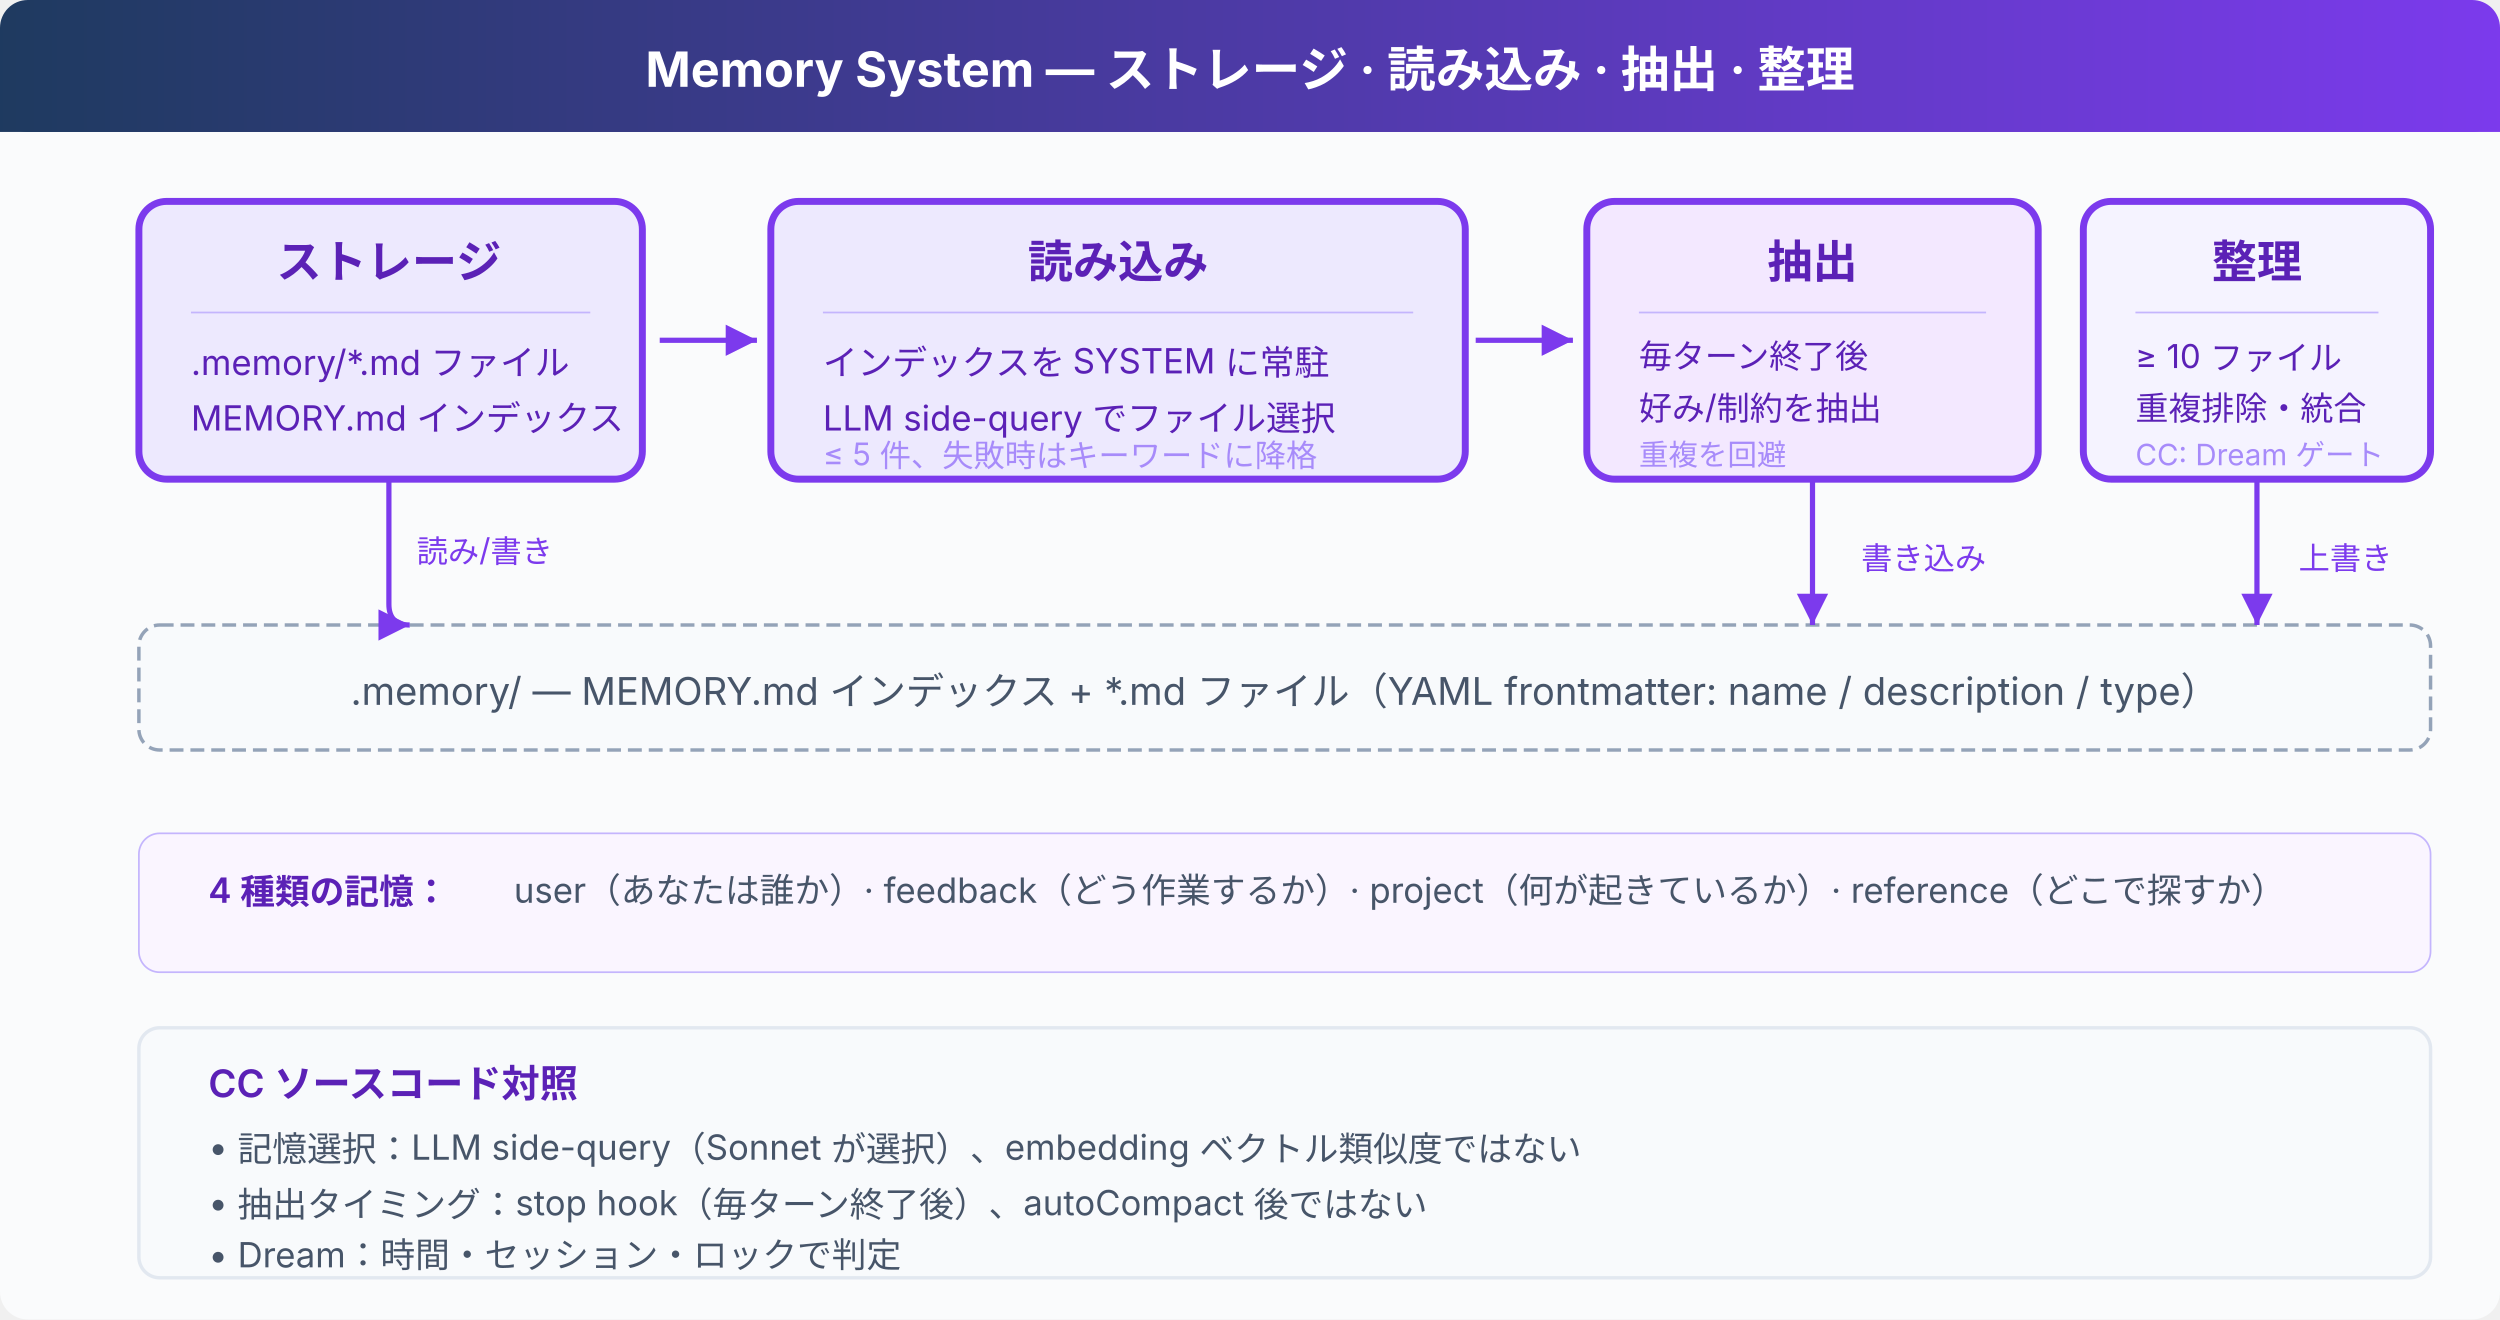
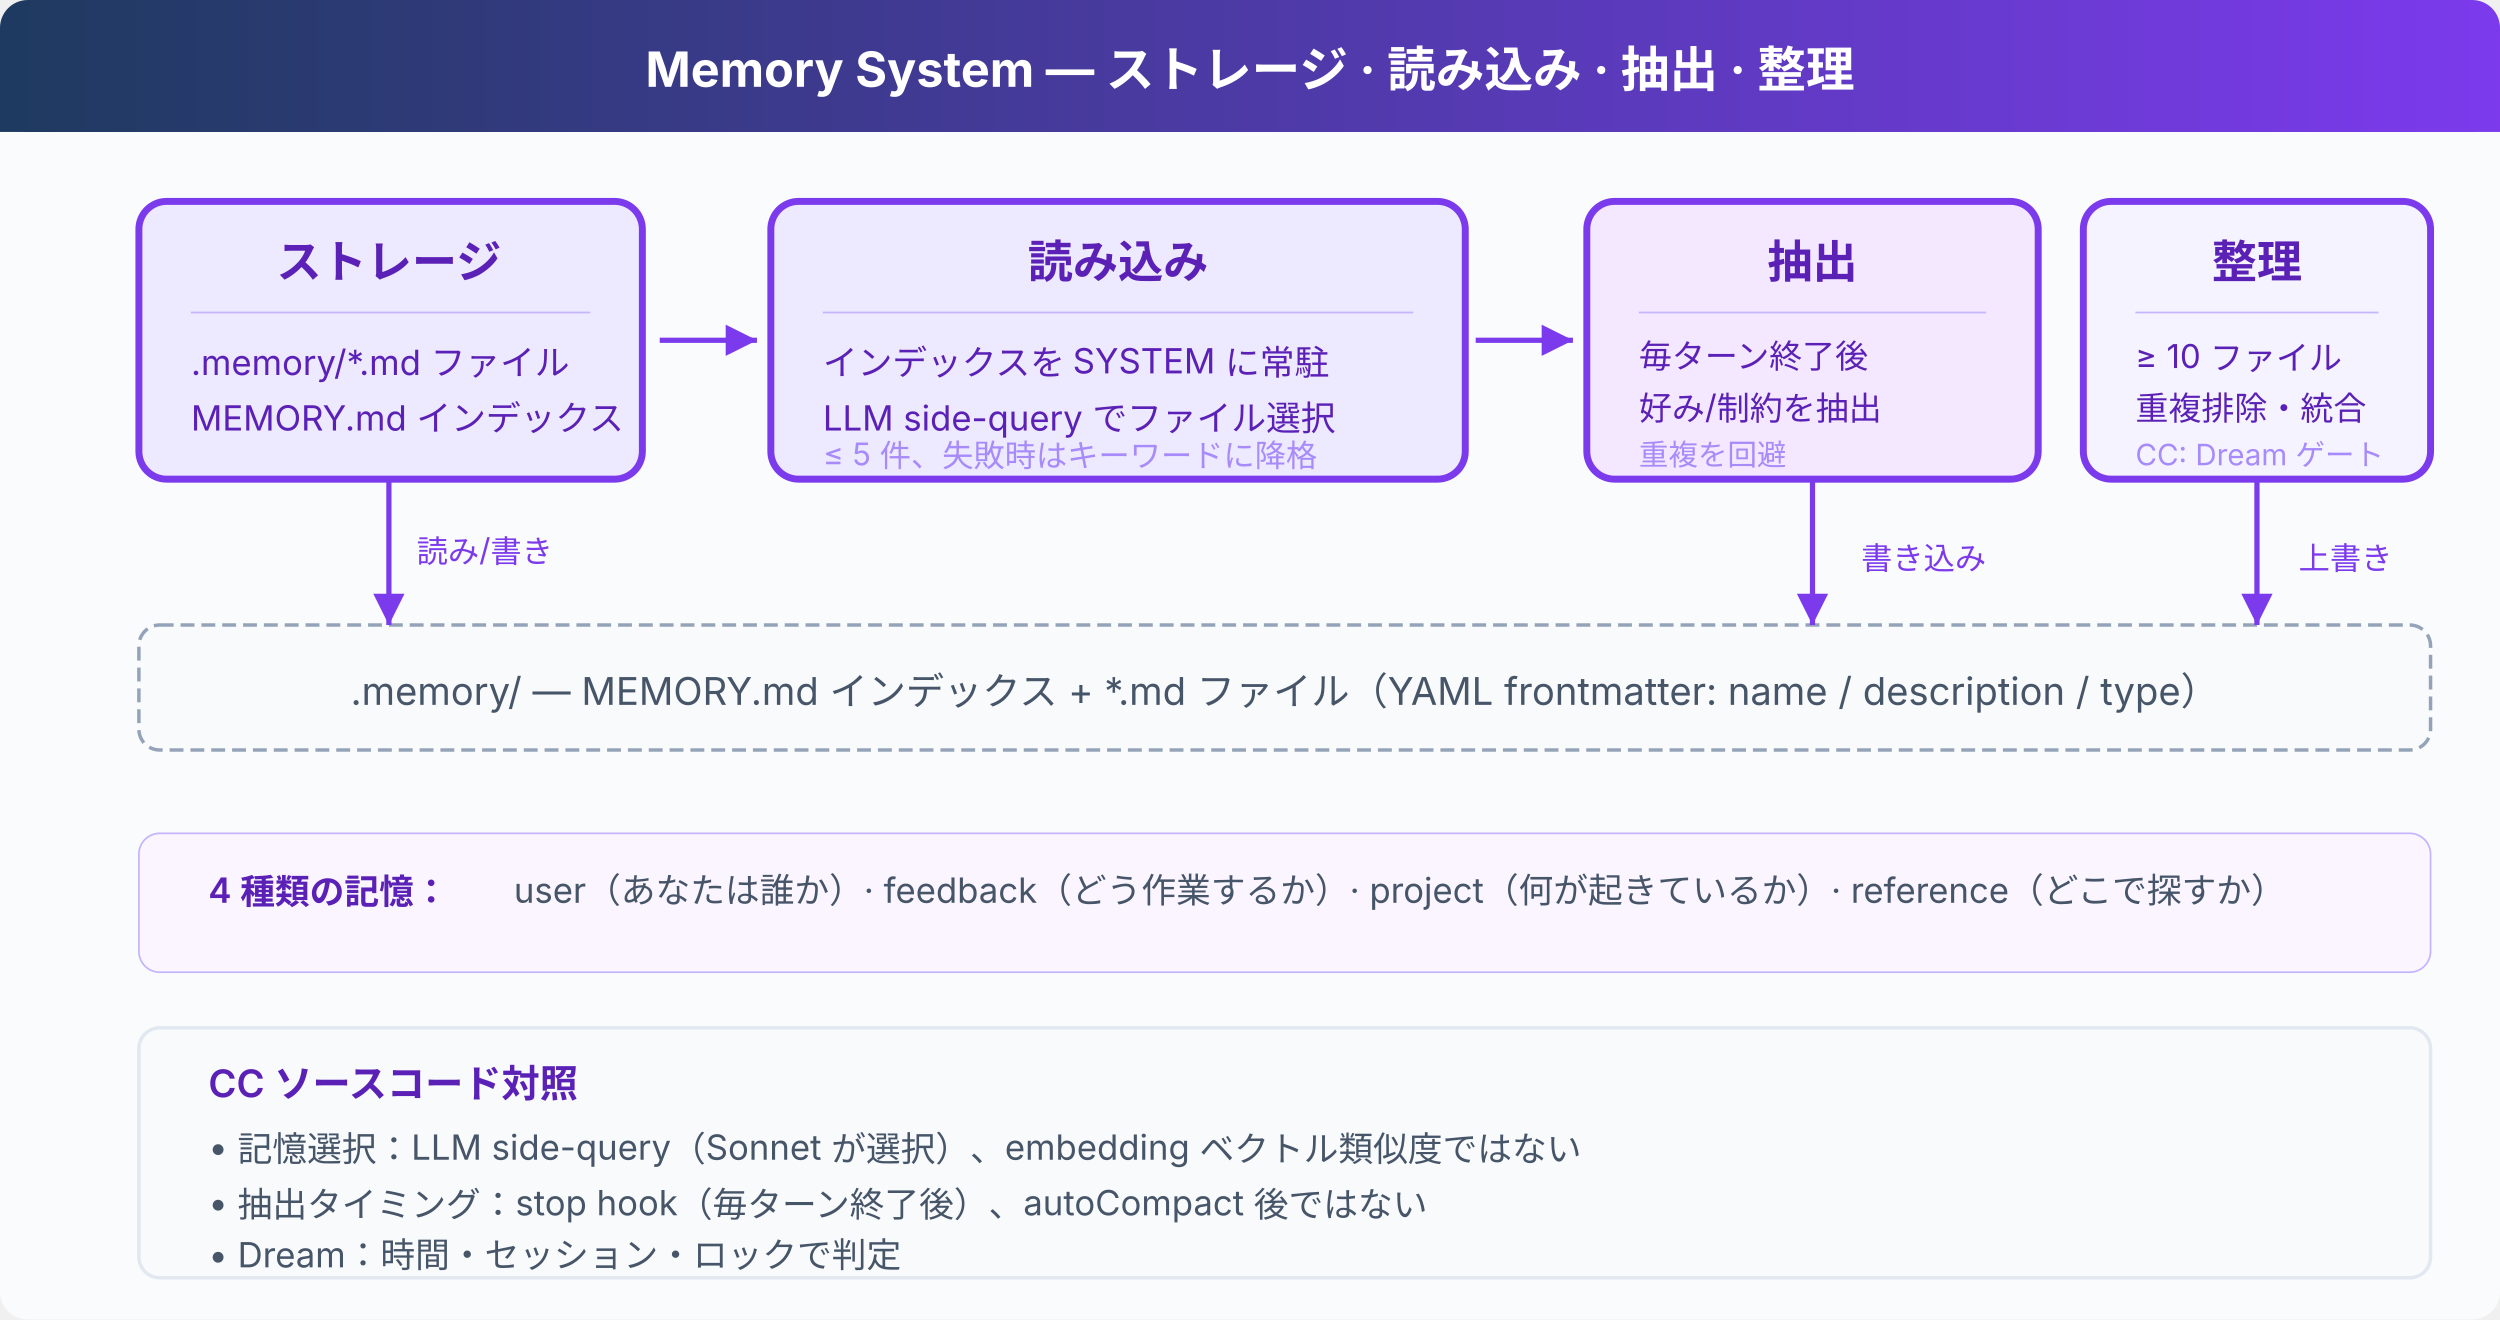
<svg xmlns="http://www.w3.org/2000/svg" viewBox="0 0 720 380" font-family="system-ui, -apple-system, sans-serif">
  <defs>
    <linearGradient id="header" x1="0" y1="0" x2="1" y2="0">
      <stop offset="0%" stop-color="#1e3a5f" />
      <stop offset="100%" stop-color="#7c3aed" />
    </linearGradient>
    <marker id="arrow" viewBox="0 0 10 10" refX="10" refY="5" markerWidth="6" markerHeight="6" orient="auto-start-reverse">
      <path d="M 0 0 L 10 5 L 0 10 z" fill="#7c3aed" />
    </marker>
  </defs>
  <rect width="720" height="380" fill="#fafbfc" rx="8" />
  <rect x="0" y="0" width="720" height="38" fill="url(#header)" rx="8" />
  <rect x="0" y="30" width="720" height="8" fill="url(#header)" />
  <text x="360" y="25" fill="#fff" font-size="14" font-weight="700" text-anchor="middle">Memory System — ストレージ · 読み込み · 抽出 · 整理</text>
  <rect x="40" y="58" width="145" height="80" rx="8" fill="#ede9fe" stroke="#7c3aed" stroke-width="2" />
  <text x="112" y="80" fill="#5b21b6" font-size="13" font-weight="700" text-anchor="middle">ストレージ</text>
  <line x1="55" y1="90" x2="170" y2="90" stroke="#c4b5fd" stroke-width="0.5" />
  <text x="55" y="108" fill="#5b21b6" font-size="10">.memory/*.md ファイル</text>
  <text x="55" y="124" fill="#5b21b6" font-size="10">MEMORY.md インデックス</text>
  <line x1="190" y1="98" x2="218" y2="98" stroke="#7c3aed" stroke-width="1.5" marker-end="url(#arrow)" />
  <rect x="222" y="58" width="200" height="80" rx="8" fill="#ede9fe" stroke="#7c3aed" stroke-width="2" />
  <text x="322" y="80" fill="#5b21b6" font-size="13" font-weight="700" text-anchor="middle">読み込み</text>
  <line x1="237" y1="90" x2="407" y2="90" stroke="#c4b5fd" stroke-width="0.5" />
  <text x="237" y="108" fill="#5b21b6" font-size="10">インデックスを SYSTEM に常駐</text>
  <text x="237" y="124" fill="#5b21b6" font-size="10">LLM side-query でファイル選択</text>
  <text x="237" y="134" fill="#a78bfa" font-size="9">≤ 5 件、失敗時はキーワードに降格</text>
  <line x1="425" y1="98" x2="453" y2="98" stroke="#7c3aed" stroke-width="1.5" marker-end="url(#arrow)" />
  <rect x="457" y="58" width="130" height="80" rx="8" fill="#f3e8ff" stroke="#7c3aed" stroke-width="2" />
  <text x="522" y="80" fill="#5b21b6" font-size="13" font-weight="700" text-anchor="middle">抽出</text>
  <line x1="472" y1="90" x2="572" y2="90" stroke="#c4b5fd" stroke-width="0.5" />
  <text x="472" y="106" fill="#5b21b6" font-size="9.5">毎ターン終了後</text>
  <text x="472" y="121" fill="#5b21b6" font-size="9.5">好み/制約を抽出</text>
  <text x="472" y="134" fill="#a78bfa" font-size="8.5">重複を回避</text>
  <rect x="600" y="58" width="100" height="80" rx="8" fill="#f5f3ff" stroke="#7c3aed" stroke-width="2" />
  <text x="650" y="80" fill="#5b21b6" font-size="13" font-weight="700" text-anchor="middle">整理</text>
  <line x1="615" y1="90" x2="685" y2="90" stroke="#c4b5fd" stroke-width="0.5" />
  <text x="615" y="106" fill="#5b21b6" font-size="9.5">≥ 10 ファイル</text>
  <text x="615" y="121" fill="#5b21b6" font-size="9.5">重複排除・統合</text>
  <text x="615" y="134" fill="#a78bfa" font-size="8.5">CC: Dream ゲート</text>
  <rect x="40" y="180" width="660" height="36" rx="6" fill="#f8fafc" stroke="#94a3b8" stroke-width="1" stroke-dasharray="4,2" />
  <text x="370" y="203" fill="#475569" font-size="11" text-anchor="middle">.memory/ — MEMORY.md インデックス + *.md ファイル（YAML frontmatter: name / description / type）</text>
-   <path d="M 112 138 L 112 174 Q 112 180 118 180" fill="none" stroke="#7c3aed" stroke-width="1.5" marker-end="url(#arrow)" />
+   <path d="M 112 138 L 112 180" fill="none" stroke="#7c3aed" stroke-width="1.5" marker-end="url(#arrow)" />
  <text x="120" y="162" fill="#7c3aed" font-size="9">読み/書き</text>
  <path d="M 522 138 L 522 180" fill="none" stroke="#7c3aed" stroke-width="1.5" marker-end="url(#arrow)" />
  <text x="536" y="164" fill="#7c3aed" font-size="9">書き込み</text>
  <path d="M 650 138 L 650 180" fill="none" stroke="#7c3aed" stroke-width="1.5" marker-end="url(#arrow)" />
  <text x="662" y="164" fill="#7c3aed" font-size="9">上書き</text>
  <rect x="40" y="240" width="660" height="40" rx="6" fill="#faf5ff" stroke="#c4b5fd" stroke-width="0.5" />
  <text x="60" y="260" fill="#5b21b6" font-size="10" font-weight="600">4 種類の記憶：</text>
  <text x="148" y="260" fill="#475569" font-size="10">user（あなたは誰か）· feedback（どう作業するか）· project（何が起きているか）· reference（どこで探すか）</text>
  <rect x="40" y="296" width="660" height="72" rx="6" fill="#f8fafc" stroke="#e2e8f0" stroke-width="1" />
  <text x="60" y="316" fill="#5b21b6" font-size="11" font-weight="600">CC ソースコード対照</text>
  <text x="60" y="334" fill="#475569" font-size="10">• 記憶選択：LLM side-query（Sonnet が選択）、embedding ベクトル類似度ではない</text>
  <text x="60" y="350" fill="#475569" font-size="10">• 抽出タイミング：stop hook（毎ターン終了後）、autoCompact 後ではない</text>
  <text x="60" y="365" fill="#475569" font-size="10">• Dream：時間・セッション・ロックで判定</text>
</svg>
